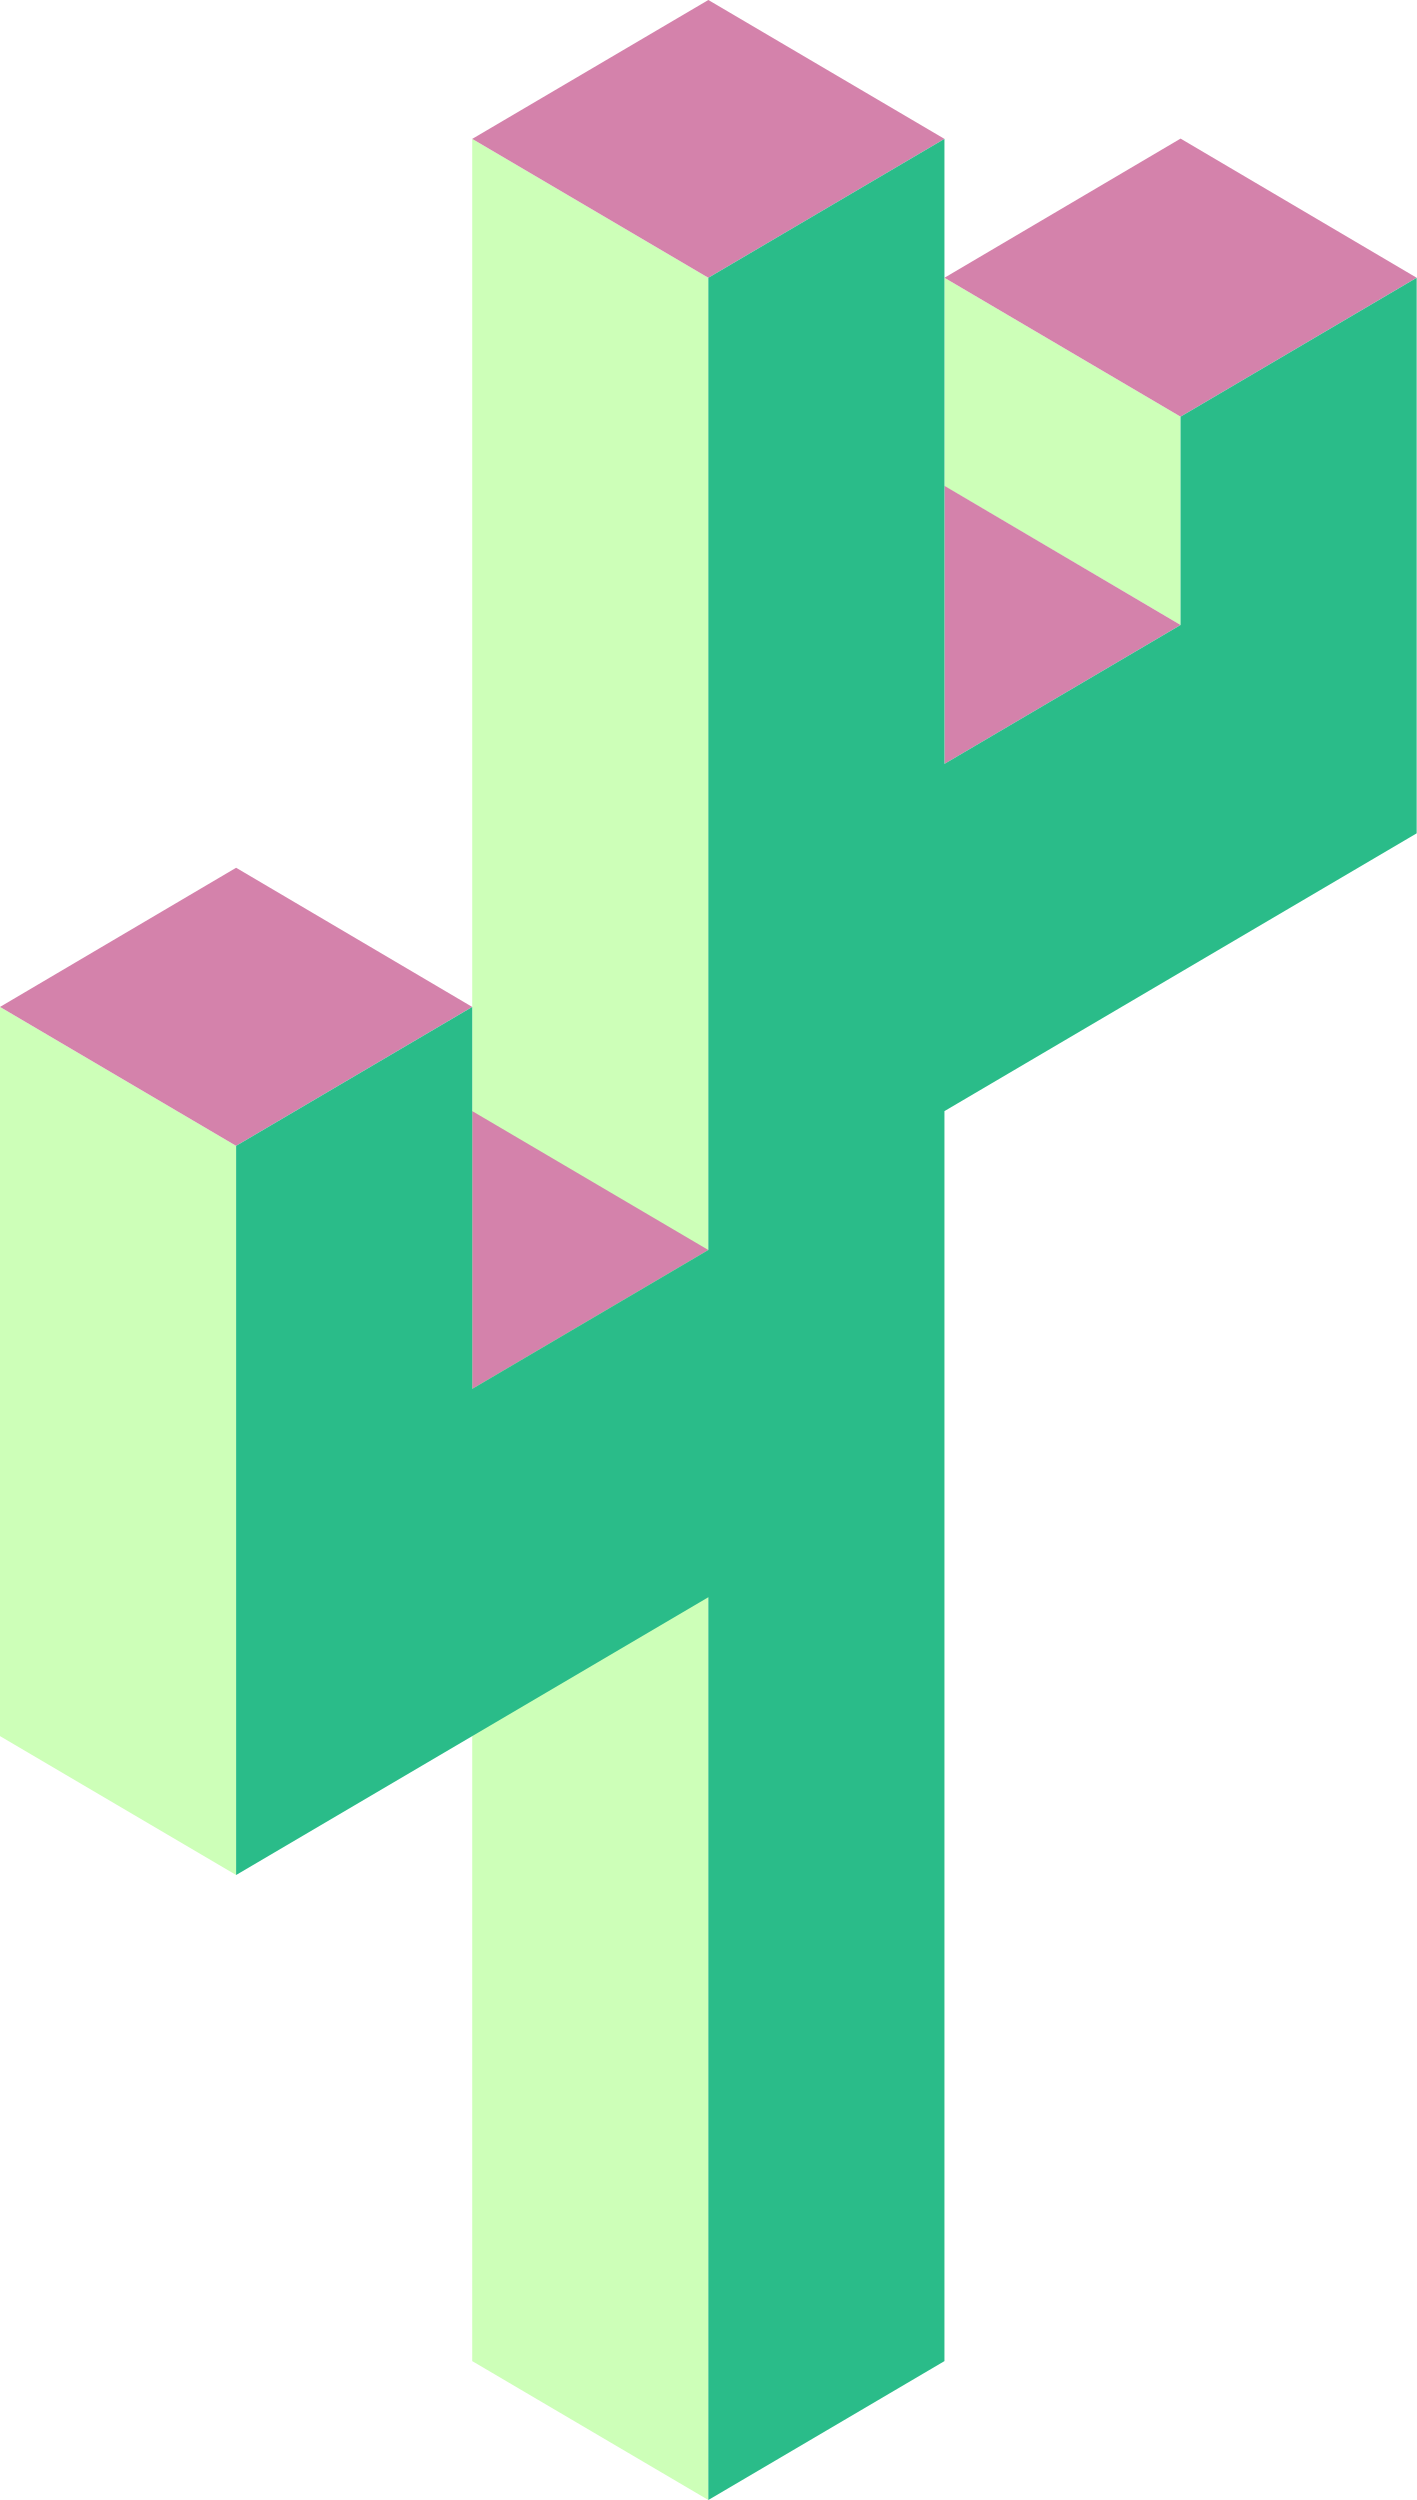
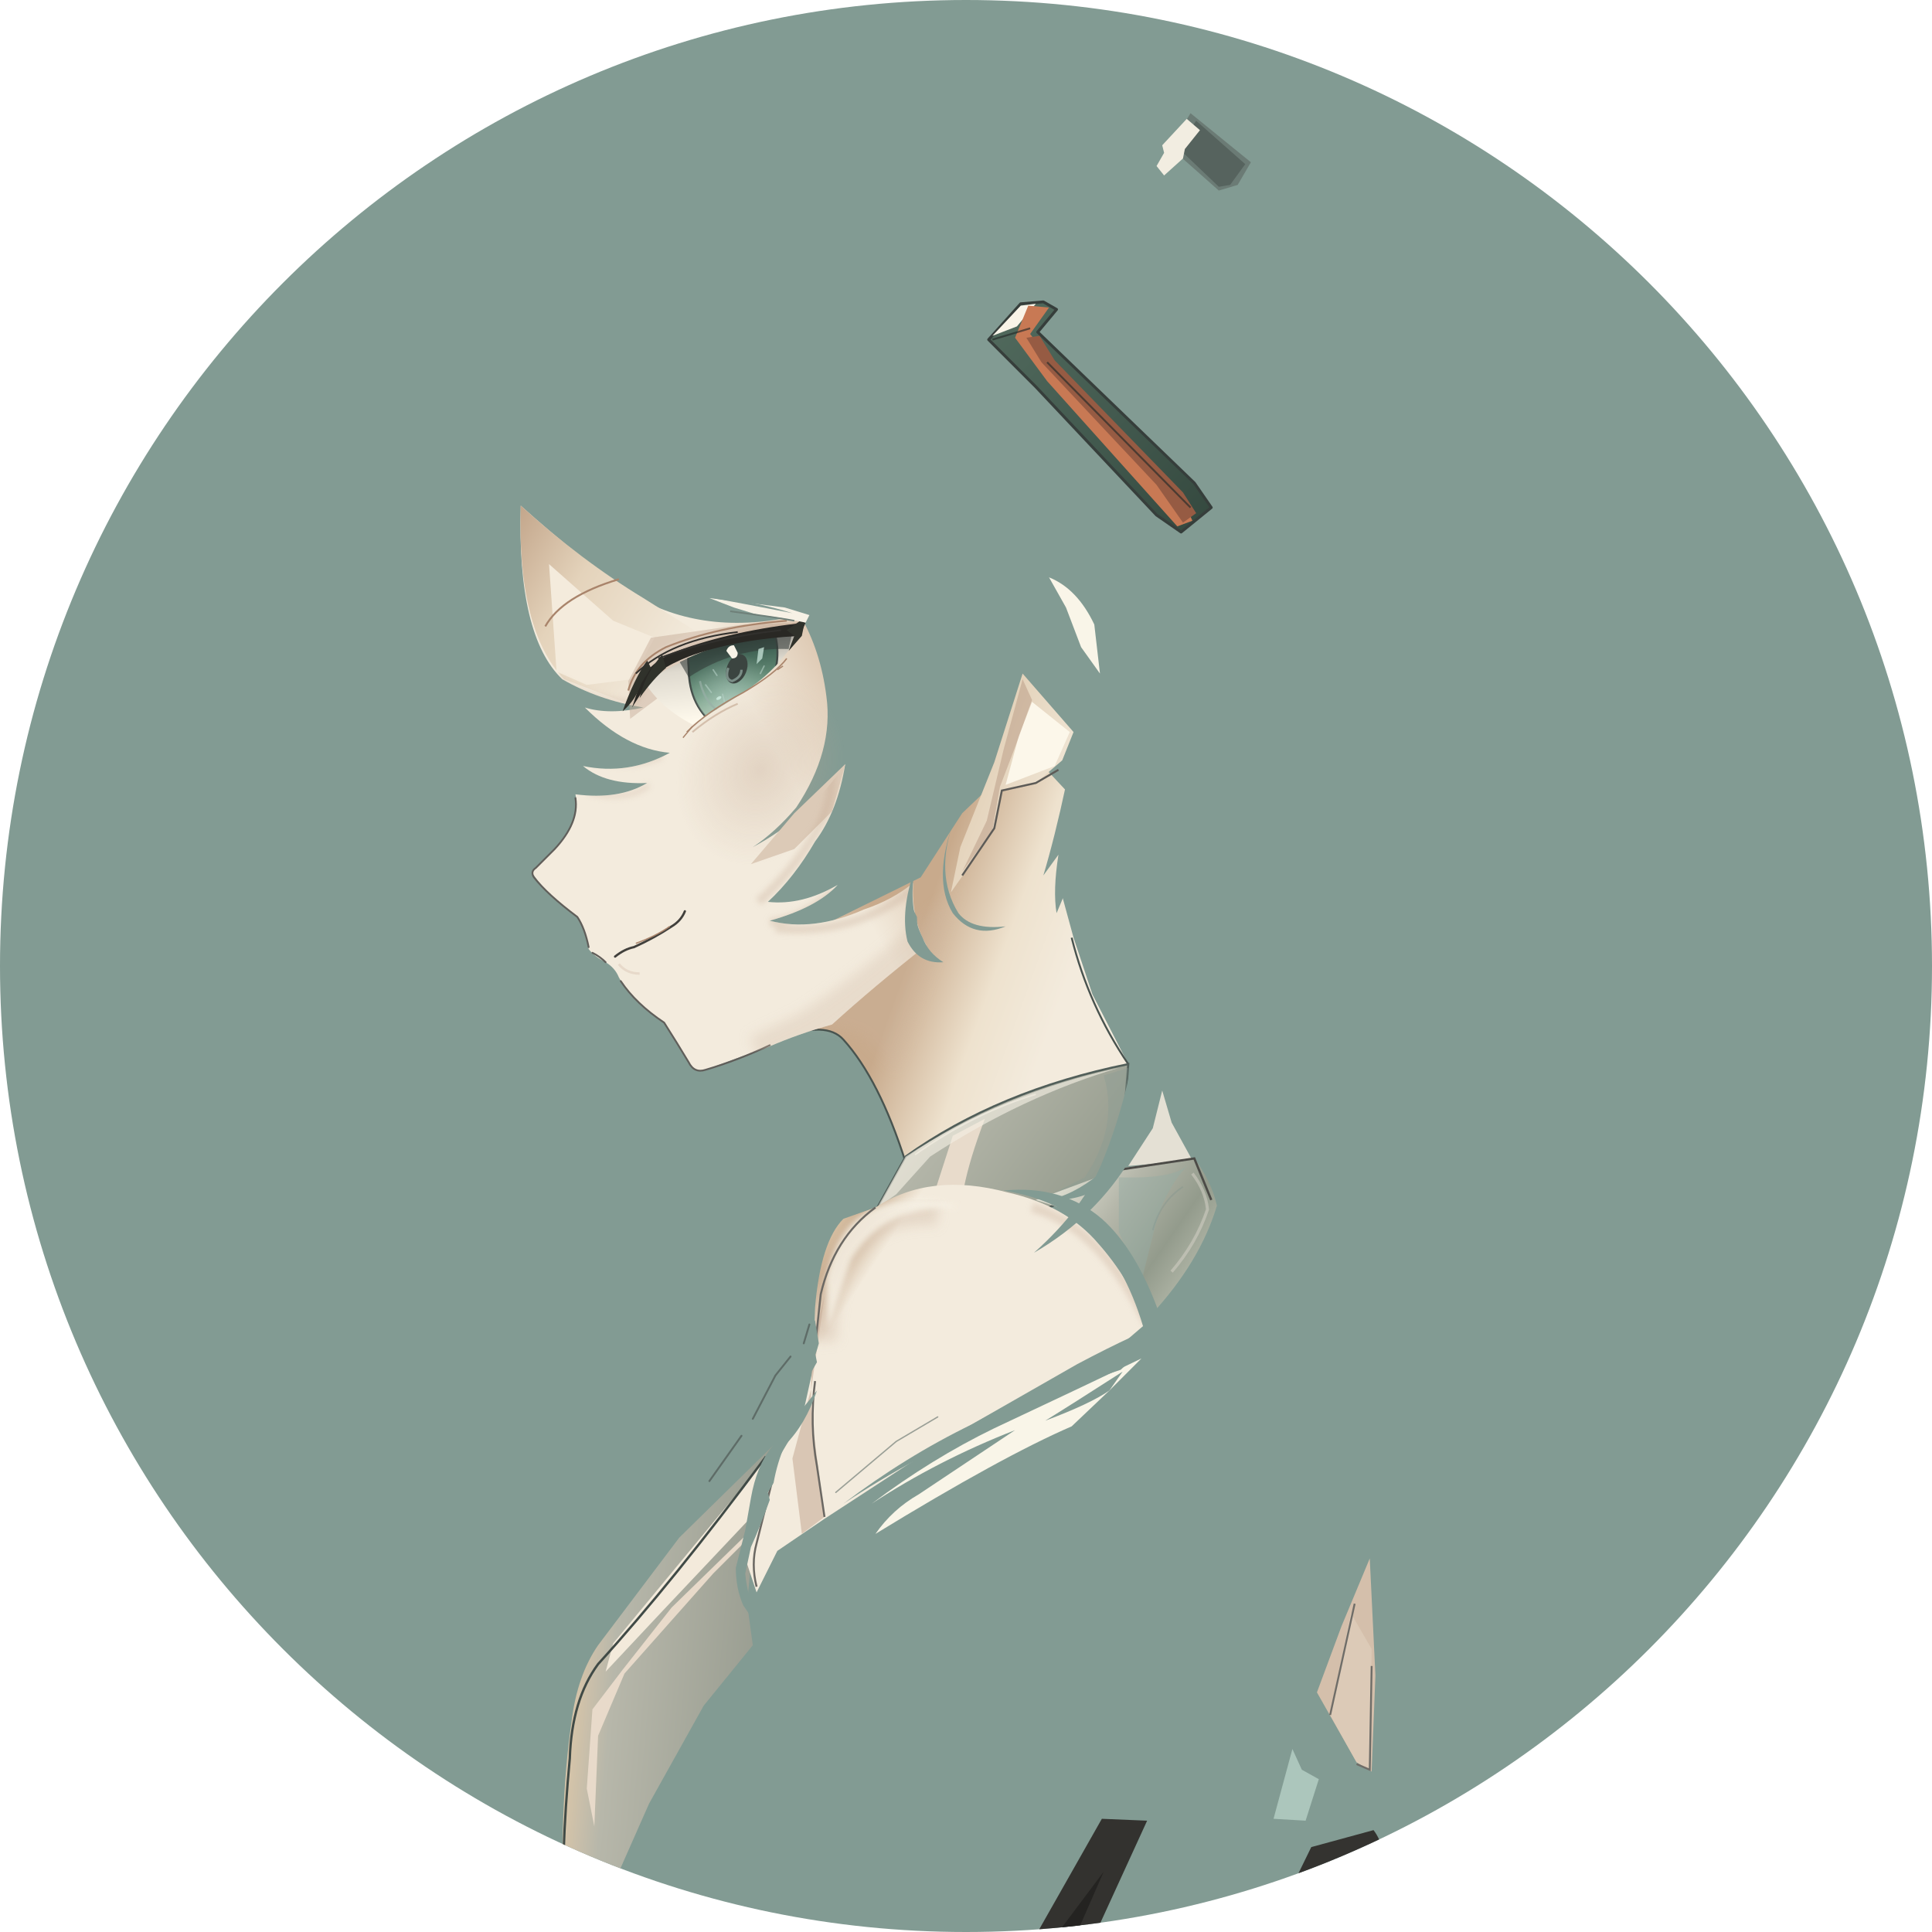
- <svg xmlns="http://www.w3.org/2000/svg" fill="none" viewBox="0 0 272 480">
-   <path fill="#cdffb8" d="M181.334 93.333v-40L226.667 80v40zM136.001 53.333 90.667 26.667v426.666L136.001 480zM45.333 220 0 193.334v140L45.333 360z" />
-   <path fill="#d482ab" d="M90.667 26.667 136.001 0l45.333 26.667-45.333 26.666zM181.334 53.33l45.333-26.72L272 53.33 226.667 80zM136 240l-45.333-26.67v53.34zM0 193.33l45.333-26.72 45.334 26.72L45.333 220zM181.334 93.277 226.667 120l-45.333 26.67z" />
-   <path fill="#2abc89" d="m136 53.333 45.333-26.666v120L226.667 120V80L272 53.333V160l-90.667 53.333v240L136 480V306.667L45.334 360V220l45.333-26.667v73.334L136 240z" />
+ <svg xmlns="http://www.w3.org/2000/svg" width="256" height="256" viewBox="-135 0 1024 1024" role="img" aria-labelledby="title desc">
+   <defs>
+     <clipPath id="icon-circle">
+       <circle cx="377" cy="512" r="512" />
+     </clipPath>
+     <linearGradient id="skin" x1=".25" y1=".65" x2=".85" y2=".2">
+       <stop stop-color="#f3ebdd" />
+       <stop offset=".58" stop-color="#f3ebdd" />
+       <stop offset="1" stop-color="#d1b59a" />
+     </linearGradient>
+     <linearGradient id="forehead" x1="0" x2="1" y1="0" y2=".7">
+       <stop stop-color="#c3a68b" />
+       <stop offset=".4" stop-color="#e4d3bb" />
+       <stop offset="1" stop-color="#f3ebdd" />
+     </linearGradient>
+     <linearGradient id="neck" x1=".18" y1=".45" x2=".84" y2=".65">
+       <stop stop-color="#f3ebdd" />
+       <stop offset=".34" stop-color="#c8aa8c" />
+       <stop offset=".51" stop-color="#c8aa8c" />
+       <stop offset=".78" stop-color="#eee2ce" />
+       <stop offset="1" stop-color="#f3ebdd" />
+     </linearGradient>
+     <linearGradient id="shoulder" x1="0" y1=".15" x2=".6" y2=".55">
+       <stop stop-color="#f6efdf" />
+       <stop offset=".15" stop-color="#e8d5b8" />
+       <stop offset=".28" stop-color="#cbb093" />
+       <stop offset=".41" stop-color="#f3ebdd" />
+       <stop offset="1" stop-color="#f3ebdd" />
+     </linearGradient>
+     <linearGradient id="arm" x1="0" y1=".5" x2="1" y2=".7">
+       <stop stop-color="#e1c9a9" />
+       <stop offset=".22" stop-color="#b7b7aa" />
+       <stop offset="1" stop-color="#93988c" />
+     </linearGradient>
+     <linearGradient id="collar" x1="0" y1="0" x2="1" y2=".45">
+       <stop stop-color="#d8d7c9" />
+       <stop offset=".4" stop-color="#b3b5a8" />
+       <stop offset="1" stop-color="#989e90" />
+     </linearGradient>
+     <linearGradient id="iris" gradientUnits="userSpaceOnUse" x1="250" y1="337" x2="257" y2="380">
+       <stop stop-color="#293e35" />
+       <stop offset=".28" stop-color="#46695a" />
+       <stop offset=".68" stop-color="#729b83" />
+       <stop offset="1" stop-color="#b3cbb1" />
+     </linearGradient>
+     <linearGradient id="eye-shade" x1="0" y1="0" x2=".2" y2="1">
+       <stop stop-color="#817f78" />
+       <stop offset=".45" stop-color="#dfdacf" />
+       <stop offset="1" stop-color="#fffaed" />
+     </linearGradient>
+     <radialGradient id="iris-light" cx=".48" cy=".8" r=".55">
+       <stop stop-color="#bad6cb" stop-opacity=".75" />
+       <stop offset="1" stop-color="#a9c2b9" stop-opacity="0" />
+     </radialGradient>
+     <linearGradient id="fold" x1="0" y1=".2" x2="1" y2=".8">
+       <stop stop-color="#e8e7da" />
+       <stop offset=".37" stop-color="#b5b7aa" />
+       <stop offset=".68" stop-color="#939b8c" />
+       <stop offset="1" stop-color="#c0c4b5" />
+     </linearGradient>
+     <linearGradient id="clip" x1="0" y1="0" x2="1" y2="1">
+       <stop stop-color="#526b5e" />
+       <stop offset=".55" stop-color="#42594e" />
+       <stop offset="1" stop-color="#34483e" />
+     </linearGradient>
+     <radialGradient id="blush">
+       <stop stop-color="#c7ad98" stop-opacity=".38" />
+       <stop offset="1" stop-color="#c7ad98" stop-opacity="0" />
+     </radialGradient>
+     <filter id="edge-soft" x="-25%" y="-25%" width="150%" height="150%">
+       <feGaussianBlur stdDeviation="1.5" />
+     </filter>
+     <filter id="soft">
+       <feGaussianBlur stdDeviation="3" />
+     </filter>
+     <clipPath id="faceclip">
+       <use href="#face-shape" />
+     </clipPath>
+     <clipPath id="shoulderclip">
+       <use href="#shoulder-shape" />
+     </clipPath>
+     <clipPath id="eyeclip">
+       <path d="M211 359 Q245 337 289 335 Q279 354 259 367                L232 384 Q222 373 211 359Z" />
+     </clipPath>
+   </defs>
+   <g clip-path="url(#icon-circle)">
+     <path fill="#829b93" d="M-135 0H889V1024H-135Z" />
+     <g id="hair-accessories">
+       <path fill="#6b7b75" d="M496 60 528 86 521 98 511 101 485 78Z" />
+       <path fill="#56635e" d="m499 64 26 23-8 11-6 1-22-21Z" />
+       <path fill="#f2ede1" d="m494 63 7 6-8 10-1 5-10 9-4-5 4-7-1-4Z" />
+       <path fill="url(#clip)" stroke="#363e3b" stroke-width="1.5" stroke-linejoin="round" d="m389 180 17-19 12-1 7 4-10 12 83 80 9 13-16 13-13-9-64-68Z" />
+       <path fill="#f9f4e8" d="m391 178 15-16 8-1-10 12Z" />
+       <path fill="#c87954" d="m410 162 11 1-10 14 15 20 66 68 5 11-8 3-69-77-17-23Z" />
+       <path fill="#965b43" d="m416 178 8 13 68 70 7 11-7 5-14-20-61-65-8-13Z" />
+       <path d="m391 180 20-6m9 18 76 77" fill="none" stroke="#252a28" stroke-width="1" opacity=".65" />
+     </g>
+     <g id="neck-area">
+       <path fill="url(#neck)" d="M353 465 375 431 396 411 416 404 430 419              425 464 434 497 444 527 463 564 434 580              390 596 345 616              Q332 573 312 551 Q303 541 281 550              L234 567 213 534Z" />
+       <path fill="#cfb8a4" opacity=".2" filter="url(#soft)" d="m294 544 55-53 24-20-15 44-18 52-18-18-12-4Z" />
+       <path d="M279 550q24-9 33 1 19 21 33 65M433 497q9 36 30 67" fill="none" stroke="#48534f" stroke-width="1" />
+     </g>
+     <g id="face">
+       <path id="face-shape" fill="url(#skin)" d="M141 268              Q171 295 200 315 Q238 338 289 326              Q300 345 303 369 Q307 398 287 428              Q276 441 264 449 Q294 433 313 405              Q309 430 297 446 Q286 465 272 478              Q290 480 309 469 Q298 481 273 488              Q296 494 323 482 Q338 477 349 468              Q348 487 356 501 Q328 523 306 543              Q288 548 272 555 Q255 561 239 567              Q233 569 230 563 Q224 553 217 542              Q200 531 193 518 Q191 513 186 510              Q180 507 177 503 Q175 492 171 486              Q154 473 148 464 Q146 462 149 460              L159 450 Q173 436 170 421              Q193 424 208 415 Q186 416 174 406              Q198 411 220 399 Q197 397 175 375              Q188 379 206 375 Q182 371 163 360              Q139 337 141 268Z" />
+       <path fill="url(#forehead)" d="M141 268q32 29 65 49l27 17-20 10-15 29-34-13q-25-26-23-92Z" />
+       <path fill="#f4ebdc" d="m156 299 34 30 22 9-12 22-24 3-16-7Z" />
+       <path fill="#c5ab96" opacity=".46" d="m198 361 12-23 49-7 29-1-24 17-41 16-24 18Z" />
+       <ellipse cx="268" cy="408" rx="43" ry="52" fill="url(#blush)" transform="rotate(24 268 408)" />
+       <path fill="#dccab7" d="m263 458 23-27 27-26-7 25-20 20Z" />
+       <path d="M170 423Q172 436 159 450L149 460              Q146 462 148 465Q155 474 171 486              Q175 492 177 502              M179 505q4 2 7 5              M194 520Q202 532 217 542              Q224 553 230 563Q233 569 239 567              Q256 562 273 554" fill="none" stroke="#605e5a" stroke-width=".95" stroke-linecap="round" />
+       <path d="M191 507q5-4 10-5 11-5 20-11 5-3 7-8" fill="none" stroke="#41403c" stroke-width="1.2" stroke-linecap="round" />
+       <path d="M202 500q11-4 18-9" fill="none" stroke="#a9846b" stroke-width=".65" />
+       <path d="M154 332q9-16 39-25" fill="none" stroke="#a9846b" stroke-width="1" />
+     </g>
+     <g id="face-hair-contact" clip-path="url(#faceclip)">
+       <path d="M359 493Q327 523 293 545L266 558" fill="none" stroke="#ceb7a3" stroke-width="18" opacity=".3" filter="url(#soft)" />
+       <path d="M160 359Q180 372 202 372              M178 401q18 8 38 0M177 420q21 5 32-4" stroke="#c3a792" stroke-width="3.1" opacity=".24" fill="none" filter="url(#edge-soft)" />
+       <path d="M304 397Q310 423 295 445Q283 464 267 478              M307 472q-16 15-34 17M276 492q41 4 72-20" fill="none" stroke="#c0a48e" stroke-width="4.5" opacity=".29" filter="url(#edge-soft)" />
+       <path d="M290 333q-17-3-48 7-30 8-40 31" stroke="#b08d75" stroke-width="3" opacity=".3" fill="none" filter="url(#edge-soft)" />
+       <path d="M193 511q4 5 11 5" stroke="#d4bfac" stroke-width="1.3" opacity=".4" fill="none" />
+     </g>
+     <g id="eye">
+       <path fill="url(#eye-shade)" d="M207 362Q234 342 289 335Q279 354 259 367              L232 384Q215 375 207 362Z" />
+       <g clip-path="url(#eyeclip)">
+         <path fill="url(#iris)" stroke="#404a46" stroke-width="1.05" d="M232 337Q254 326 276 337Q280 354 269 371                Q261 383 246 386Q230 375 230 354Q229 344 232 337Z" />
+         <path fill="url(#iris-light)" d="M232 337Q254 326 276 337Q280 354 269 371                Q261 383 246 386Q230 375 230 354Z" />
+         <path d="M236 361q3 13 12 17 12-2 20-14" fill="none" stroke="#98afa6" stroke-width="1.1" opacity=".7" />
+         <path d="m239 363 3 4m1-12 2 3m3 10 1 4                m8-3-1 4m9-10-2 3m7-13-2 4" fill="none" stroke="#b4cfc5" stroke-width=".75" opacity=".6" stroke-linecap="round" />
+         <ellipse cx="255.5" cy="354.5" rx="5.25" ry="8.1" fill="#3b4440" transform="rotate(22 255.5 354.5)" />
+         <path d="M251 354q-2 6 2 7 5-2 5-6" fill="none" stroke="#7a8d86" stroke-width="1.3" />
+         <path fill="#313936" opacity=".57" d="M220 342 286 330 283 344Q254 343 230 359Z" />
+         <path fill="#f8f3e7" d="M250 345q1-3 4-3l2 4q0 3-3 3Z" />
+         <path fill="#bfdcd1" opacity=".8" d="m267 344 3-1-1 6-3 3Z" />
+         <ellipse cx="246" cy="370" rx="1.5" ry=".8" fill="#ccebdf" transform="rotate(-29 246 370)" opacity=".85" />
+       </g>
+       <path fill="#292824" d="M198 373Q205 352 224 345Q254 334 292 330              L289 337Q254 339 230 348Q212 355 207 364              L200 375 203 366Z" />
+       <path fill="#30322b" d="M208 350Q201 360 195 377Q202 371 205 362L210 354Z              M216 347Q207 357 204 370Q211 360 218 354Z              M282 334l10-7-2 10-7 8 3-8Z" />
+       <path d="M198 366Q202 351 218 343Q245 332 282 329" fill="none" stroke="#a9846b" stroke-width=".95" />
+       <path d="M202 357Q221 339 256 335M214 349Q243 338 279 334" fill="none" stroke="#31302d" stroke-width=".85" />
+       <path d="M229 388Q240 377 259 367Q276 357 282 349" stroke="#a9846b" stroke-width=".72" fill="none" />
+       <path d="M232 388Q244 378 256 373" stroke="#c8ae99" stroke-width=".95" fill="none" opacity=".7" />
+       <path d="m227 391 5-6m45-30 3-2" stroke="#a9846b" stroke-width=".65" fill="none" />
+       <path fill="#f6f1e5" d="M241 317Q266 320 281 322L294 326 292 330              Q278 327 267 326L286 332Q264 325 254 322Z" />
+       <path d="M252 324q23 3 34 5" fill="none" stroke="#6f8079" stroke-width=".85" />
+       <path fill="#829b93" d="M232 315q31 3 53 10l-26-5Z" />
+     </g>
+     <g id="ear">
+       <path fill="#f9f5e8" d="M421 306q15 6 24 25l3 26-10-14-8-21Z" />
+       <path fill="url(#forehead)" d="m407 357 27 31-6 15-14 12-18 4-5 22-15 22-7 10 5-24 18-45Z" />
+       <path fill="#fcf7ea" d="m412 372 20 16-8 18-26 10 7-26Z" />
+       <path fill="#bc9e88" opacity=".55" d="m407 360 5 11-9 25-8 21-4 23-16 22 13-27 9-38Z" />
+       <path d="m426 408-12 7-18 4-4 20-17 25" fill="none" stroke="#5d5b57" stroke-width="1.05" />
+     </g>
+     <g id="hair-cutouts" fill="#829b93">
+       <path d="M350 460Q346 481 354 497Q357 505 365 510              Q352 511 346 499Q342 483 350 460Z" />
+       <path d="M371 434Q360 463 373 484Q380 493 398 491              Q381 498 370 484Q359 466 371 434Z" />
+       <path d="M430 416Q424 444 418 464L426 453              Q423 472 425 484L433 465Q432 478 438 488L435 450Z" />
+     </g>
+     <g id="collar-and-clothing">
+       <path fill="url(#collar)" stroke="#515e59" stroke-width="1.1" d="M345 613q49-35 118-49l-3 38-6 25-41 16-38-8-45 5Z" />
+       <path fill="#e8dbcb" d="M370 602l17-9q-8 21-11 36l-16 4Z" />
+       <path fill="#f3eee2" opacity=".65" d="M345 613q52-34 113-47-51 15-100 47l-18 20-10 7Z" />
+       <path fill="#879b93" opacity=".36" d="M450 570q8 27-10 54l-24 12 25-6 13-5 6-24 3-35Z" />
+       <path d="M350 612q31-22 64-32" stroke="#f5f0e4" stroke-width=".8" opacity=".65" fill="none" />
+       <path fill="#e4e0d4" d="m481 578 5 17 11 20-34 3 13-20Z" />
+       <path fill="url(#fold)" d="M460 619l38-5q9 12 12 25-9 30-35 58l-33-52-28-9Z" />
+       <path fill="#94aba2" opacity=".48" d="M458 624q30 1 37-7-13 14-18 34l-7 28-12-26Z" />
+       <path d="M497 622q7 9 8 19-6 18-19 33" stroke="#d8d4c9" stroke-width="1.6" opacity=".5" fill="none" />
+       <path d="M492 629q-12 8-16 23" stroke="#80938c" stroke-width=".85" opacity=".36" fill="none" />
+       <path d="m458 620 40-6 9 22" fill="none" stroke="#4c4b47" stroke-width="1.2" />
+       <path fill="url(#arm)" d="m279 762-14 45-4 43 3 22-26 32-29 52-19 43-7 25              h-19q-3-64 4-112 3-24 14-40l43-57Z" />
+       <path fill="#e8daca" d="m273 782-12 31-40 39-26 33-16 21-3 42 4 20              2-48 14-33 47-53 20-20Z" />
+       <path fill="#f3eadb" d="m276 767-9 33-51 54-30 32 4-15 43-52Z" />
+       <path d="M271 772q-49 66-89 110-14 19-15 50-5 53-3 92" fill="none" stroke="#404a46" stroke-width="1.25" />
+       <path id="shoulder-shape" fill="url(#shoulder)" d="M329 640q29-19 70-8 31 7 48 27 16 18 26 42              l-21 18-32 14-49 27-69 45-25 17-11 22-7-21              9-34 22-37 6-27 1-32q3-35 15-47Z" />
+       <path fill="#c8ae99" opacity=".6" d="M302 687q-10 36-6 70l6 47-12 9-5-40 10-37Z" />
+       <g clip-path="url(#shoulderclip)">
+         <path d="M302 711Q301 678 319 657Q334 641 362 643" stroke="#c7ad98" stroke-width="13" opacity=".32" fill="none" filter="url(#soft)" />
+         <path d="M303 677Q310 645 333 639Q353 632 373 640                Q334 638 316 668L304 704Z" fill="#f8f3e7" opacity=".8" filter="url(#edge-soft)" />
+         <path d="M412 640Q448 650 473 701" stroke="#bb9c86" stroke-width="5" opacity=".27" fill="none" filter="url(#edge-soft)" />
+       </g>
+       <path d="M329 640q-22 16-29 46l-3 28              m0 18q-3 23 1 45l4 27              m-28-18-8 32q-3 11 0 23" fill="none" stroke="#6b6863" stroke-width="1.05" />
+       <path fill="#f9f5e8" d="M327 797Q359 773 392 757Q441 734 470 720              L453 737 433 756Q396 772 329 813              Q338 800 352 792L403 758Q362 774 327 797Z" />
+       <path fill="#d4bfab" d="m591 826 3 62-2 51-8-5-21-37 13-35Z" />
+       <path fill="#dccab7" d="m581 855-11 54 14 25 7 4 1-64Z" />
+       <path d="m583 850-13 59m22-26-1 55-7-3" fill="none" stroke="#6f6d68" stroke-width="1" />
+       <path fill="#acc6bc" d="m550 927 5 11 9 5-7 22-17-1Z" />
+       <path fill="#33322f" d="m449 964 24 1-27 59h-31Z" />
+       <path fill="#242321" d="m450 992-14 32h-10Z" />
+       <path fill="#343330" d="m560 979 33-9q7 9 8 31l6 23h-69Z" />
+       <path fill="#232221" d="m551 1024 4-15 7-5 11 7 9 13h-10l-8-10-4 10Z" />
+     </g>
+     <g id="shoulder-hair" fill="#829b93">
+       <path d="M467 551Q481 584 465 613Q446 645 413 664              Q440 640 450 614Q462 584 467 551Z" />
+       <path d="M397 631Q428 628 449 646Q467 662 479 695              L472 707Q463 674 444 653Q427 636 397 631Z" />
+       <path d="M292 697Q280 718 270 732Q263 747 253 772              Q271 765 279 751Q293 734 299 712L297 700Z" />
+       <path d="M298 737Q292 755 281 766Q277 775 275 786              L272 791 273 795Q268 809 263 820L260 834              Q261 846 268 864L259 851Q255 842 255 831              L260 811 263 794Q266 777 274 767Z" />
+       <path d="M312 797Q345 772 380 755L436 723              Q468 706 488 699L459 726              Q432 735 398 750Q348 773 312 797Z" />
+     </g>
+     <g id="transition-strands" fill="#829b93">
+       <path d="M348 480Q349 499 357 504Q351 497 351 486Z" />
+       <path d="M448 622Q433 634 420 636Q437 637 451 628Z" />
+       <path d="M440 644Q458 660 467 682Q461 658 449 648Z" />
+       <path d="M296 712Q291 731 280 744Q291 735 298 722Z" />
+       <path d="M460 727Q432 745 419 753Q443 744 453 737Z" />
+     </g>
+     <g id="fine-lines" fill="none" stroke="#5e6c67" stroke-linecap="round">
+       <path d="m284 719-8 10-12 23m-6 9-17 24m50-73 3-10" stroke-width="1" />
+       <path d="m308 791 32-27 22-13" stroke-width=".7" opacity=".6" />
+     </g>
+   </g>
</svg>
